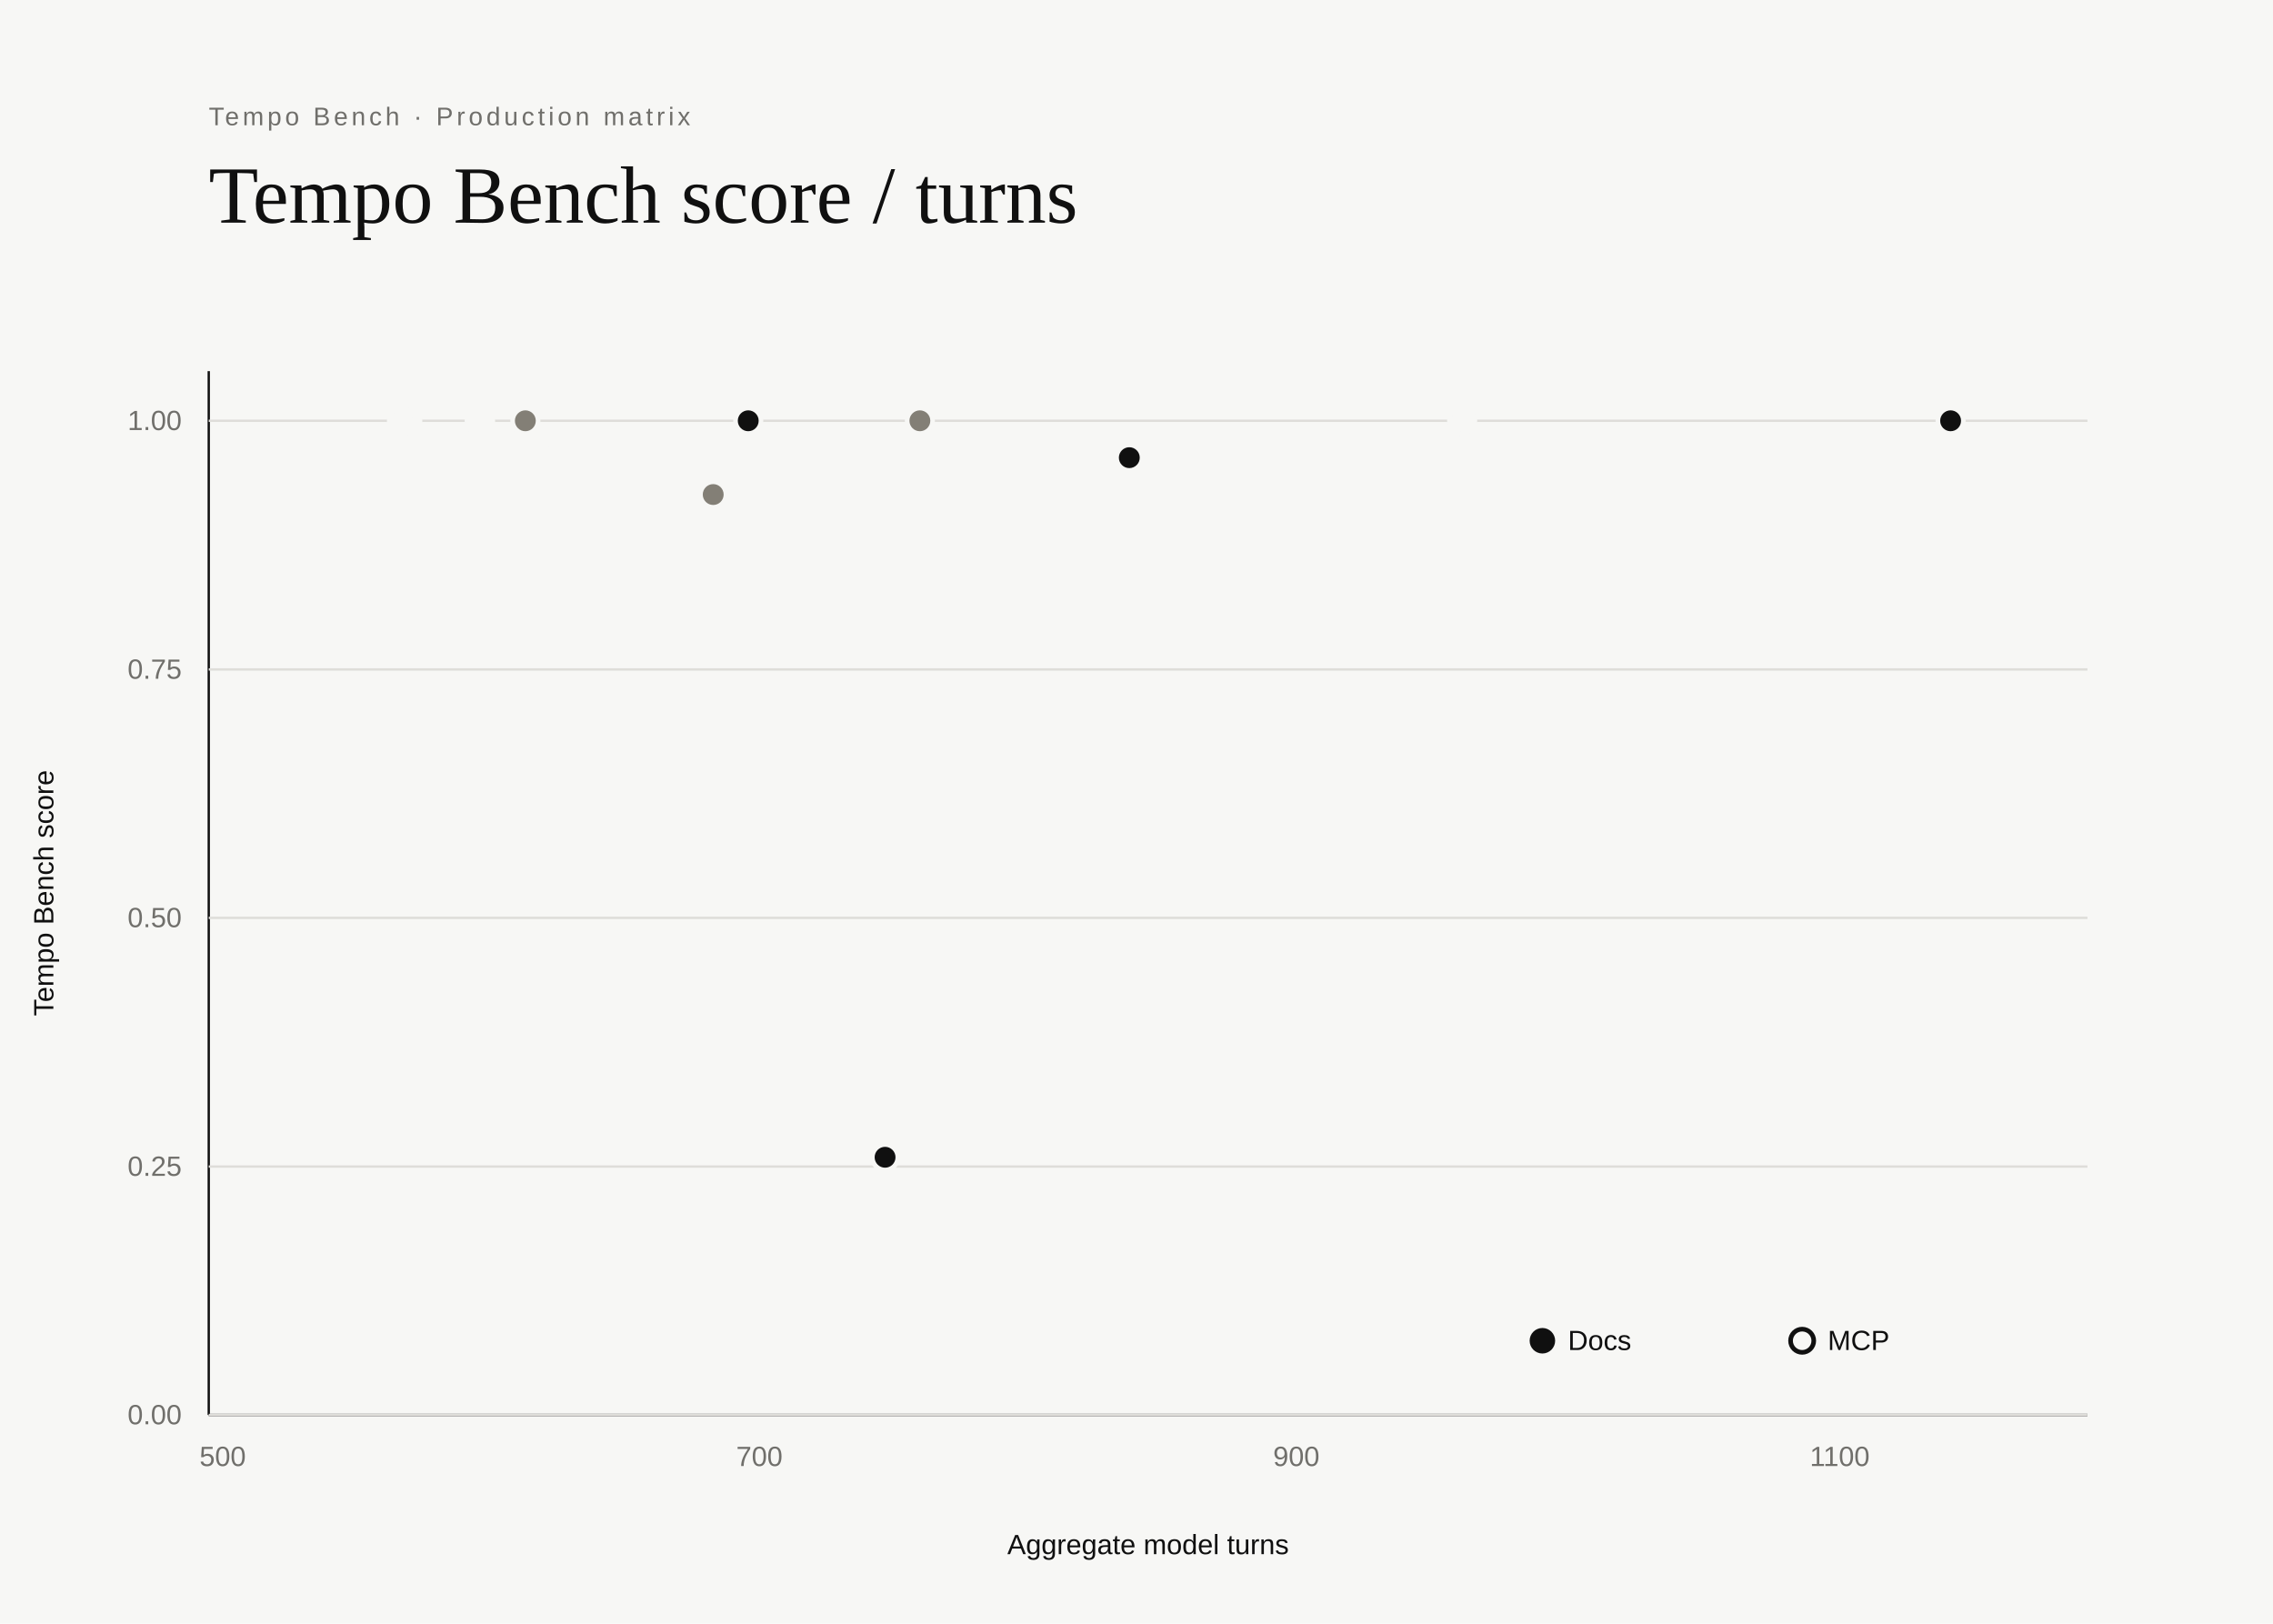
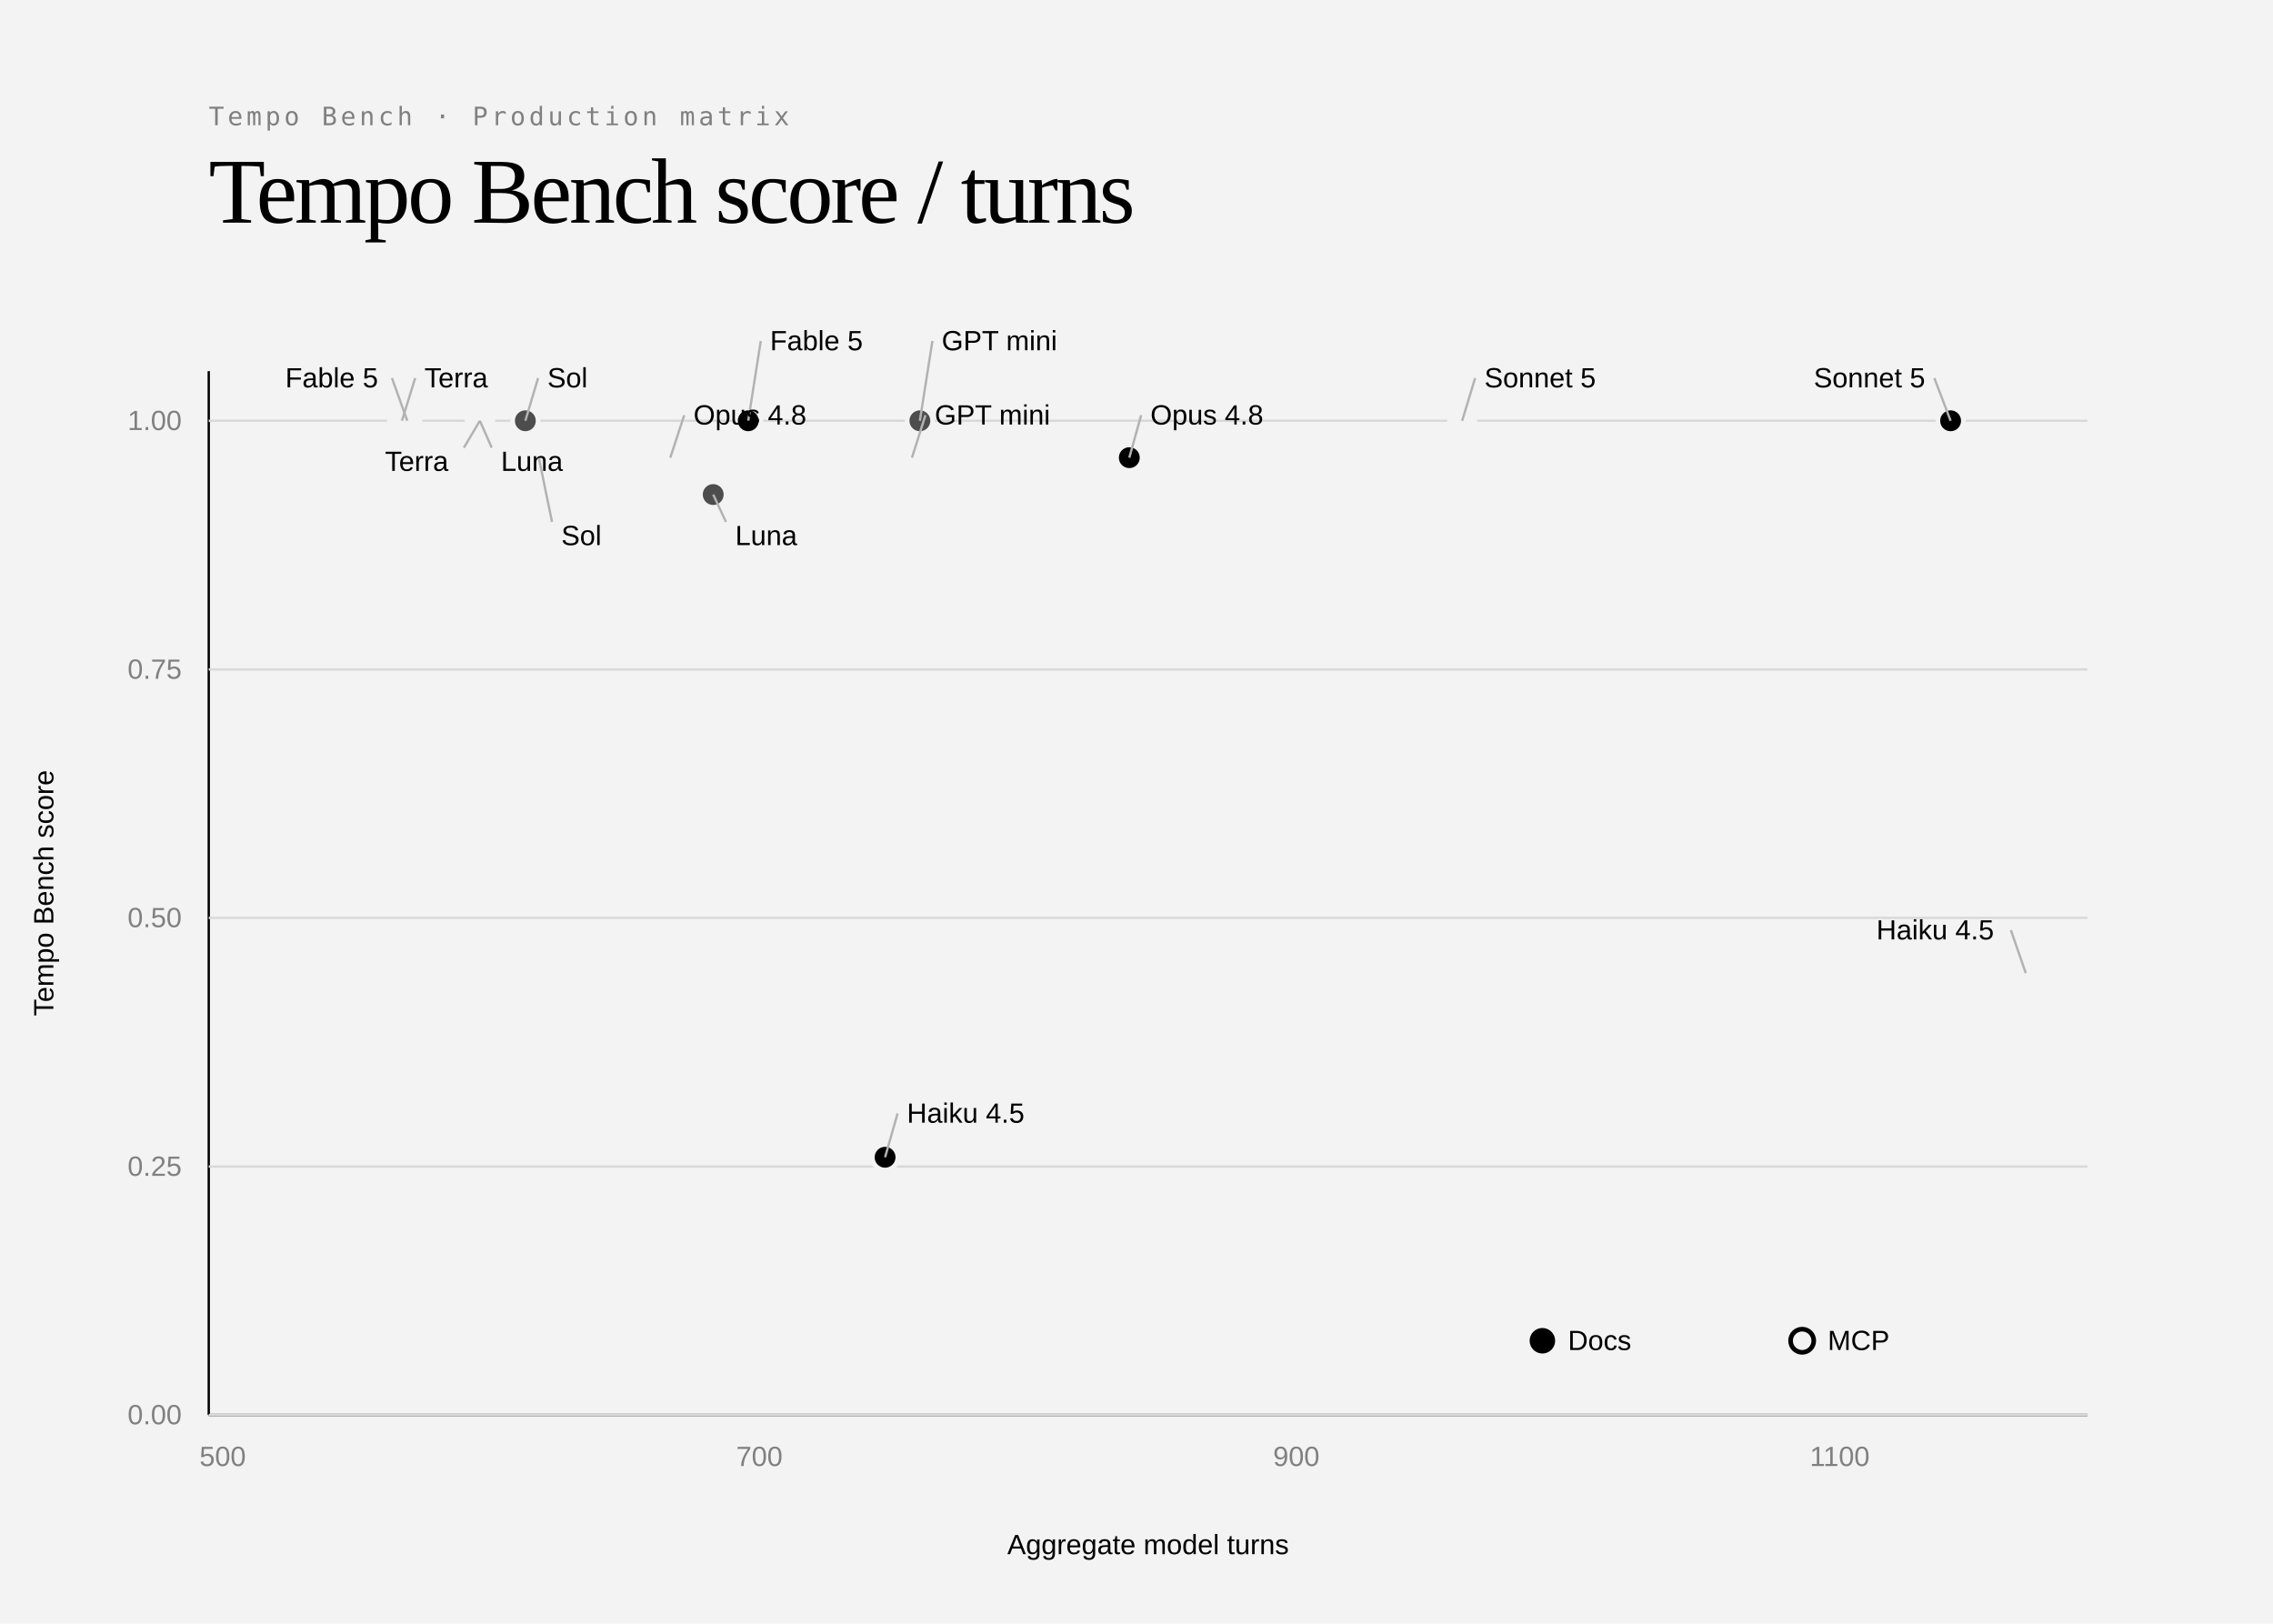
<svg xmlns="http://www.w3.org/2000/svg" width="980" height="700" viewBox="0 0 980 700" role="img" aria-labelledby="title desc">
  <style>
-     .page { fill: #f7f7f5; } .ink { fill: #101010; } .muted { fill: #706f6b; }
-     .eyebrow { font: 500 11px Arial, sans-serif; letter-spacing: 1.5px; text-transform: uppercase; }
-     .title { font: 400 35px Georgia, 'Times New Roman', serif; }
-     .subtitle, .axis-label, .tick, .key { font: 400 12px Arial, sans-serif; }
-     .point-label { font: 500 11px Arial, sans-serif; }
-     .axis { stroke: #101010; stroke-width: 1; } .grid { stroke: #deddd9; stroke-width: 1; }
-     .leader { stroke: #aaa8a2; stroke-width: 1; } .claude { stroke: #101010; fill: #101010; }
-     .gpt { stroke: #837f76; fill: #837f76; } .docs { fill: none; stroke-width: 2.25; }
+     .page { fill: #f3f3f3; } .ink { fill: #000; } .muted { fill: #808080; }
+     .eyebrow { font: 500 11px 'IBM Plex Mono', monospace; letter-spacing: 1.5px; text-transform: uppercase; }
+     .title { font: 300 40px 'HB Set', 'Times New Roman', Georgia, serif; letter-spacing: -1.2px; }
+     .subtitle, .axis-label, .tick, .key { font: 400 12px 'Pilat', Arial, Helvetica, sans-serif; }
+     .point-label { font: 400 12px 'Pilat', Arial, Helvetica, sans-serif; }
+     .axis { stroke: #000; stroke-width: 1; } .grid { stroke: #d9d9d9; stroke-width: 1; }
+     .leader { stroke: #b2b2b2; stroke-width: 1; } .claude { stroke: #000; fill: #000; }
+     .gpt { stroke: #4d4d4d; fill: #4d4d4d; } .docs { fill: none; stroke-width: 2.25; }
    .mcp { fill: none; stroke-width: 2.25; stroke-dasharray: 1 6; stroke-linecap: round; }
-     .point { stroke: #f7f7f5; stroke-width: 2; }
+     .point { stroke: #f3f3f3; stroke-width: 2; }
  </style>
  <rect class="page" width="980" height="700" />
  <text x="90" y="54" class="eyebrow muted">Tempo Bench · Production matrix</text>
  <text x="90" y="96" class="title ink">Tempo Bench score / turns</text>
  <line x1="90" y1="610" x2="900" y2="610" class="axis" />
  <line x1="90" y1="160" x2="90" y2="610" class="axis" />
  <g class="grid">
    <line x1="90" y1="610" x2="900" y2="610" />
    <line x1="90" y1="502.9" x2="900" y2="502.9" />
    <line x1="90" y1="395.7" x2="900" y2="395.7" />
    <line x1="90" y1="288.6" x2="900" y2="288.6" />
    <line x1="90" y1="181.4" x2="900" y2="181.4" />
  </g>
  <g class="tick muted">
    <text x="55" y="614">0.00</text>
    <text x="55" y="506.9">0.25</text>
    <text x="55" y="399.7">0.50</text>
    <text x="55" y="292.6">0.75</text>
    <text x="55" y="185.4">1.00</text>
    <text x="86" y="632">500</text>
    <text x="317.4" y="632">700</text>
    <text x="548.9" y="632">900</text>
    <text x="780.3" y="632">1100</text>
  </g>
  <text x="495" y="670" text-anchor="middle" class="axis-label ink">Aggregate model turns</text>
  <text transform="translate(23 385) rotate(-90)" text-anchor="middle" class="axis-label ink">Tempo Bench score</text>
-   <circle class="point dot dot-access-docs" cx="322.6" cy="181.4" r="5.5" fill="#101010" stroke="#f7f7f5" />
-   <circle class="point dot dot-access-docs" cx="381.6" cy="498.9" r="5.5" fill="#101010" stroke="#f7f7f5" />
-   <circle class="point dot dot-access-docs" cx="486.9" cy="197.3" r="5.5" fill="#101010" stroke="#f7f7f5" />
-   <circle class="point dot dot-access-docs" cx="841" cy="181.4" r="5.5" fill="#101010" stroke="#f7f7f5" />
-   <circle class="point dot dot-access-docs" cx="396.6" cy="181.4" r="5.5" fill="#837f76" stroke="#f7f7f5" />
-   <circle class="point dot dot-access-docs" cx="307.5" cy="213.2" r="5.5" fill="#837f76" stroke="#f7f7f5" />
-   <circle class="point dot dot-access-docs" cx="226.5" cy="181.4" r="5.5" fill="#837f76" stroke="#f7f7f5" />
-   <circle class="point dot dot-access-docs" cx="206.9" cy="181.4" r="5.5" fill="#837f76" stroke="#f7f7f5" />
-   <circle class="point dot dot-access-mcp" cx="175.6" cy="181.4" r="5.5" fill="#f7f7f5" stroke="#101010" />
-   <circle class="point dot dot-access-mcp" cx="873.4" cy="419.5" r="5.5" fill="#f7f7f5" stroke="#101010" />
-   <circle class="point dot dot-access-mcp" cx="289" cy="197.3" r="5.5" fill="#f7f7f5" stroke="#101010" />
-   <circle class="point dot dot-access-mcp" cx="630.4" cy="181.4" r="5.5" fill="#f7f7f5" stroke="#101010" />
-   <circle class="point dot dot-access-mcp" cx="393.2" cy="197.3" r="5.5" fill="#f7f7f5" stroke="#837f76" />
-   <circle class="point dot dot-access-mcp" cx="206.9" cy="181.4" r="5.5" fill="#f7f7f5" stroke="#837f76" />
-   <circle class="point dot dot-access-mcp" cx="232.3" cy="197.3" r="5.5" fill="#f7f7f5" stroke="#837f76" />
-   <circle class="point dot dot-access-mcp" cx="173.3" cy="181.4" r="5.5" fill="#f7f7f5" stroke="#837f76" />
+   <circle class="point dot dot-access-docs" cx="322.6" cy="181.4" r="5.5" fill="#000" stroke="#f3f3f3" />
+   <circle class="point dot dot-access-docs" cx="381.6" cy="498.9" r="5.5" fill="#000" stroke="#f3f3f3" />
+   <circle class="point dot dot-access-docs" cx="486.9" cy="197.3" r="5.5" fill="#000" stroke="#f3f3f3" />
+   <circle class="point dot dot-access-docs" cx="841" cy="181.4" r="5.5" fill="#000" stroke="#f3f3f3" />
+   <circle class="point dot dot-access-docs" cx="396.6" cy="181.4" r="5.5" fill="#4d4d4d" stroke="#f3f3f3" />
+   <circle class="point dot dot-access-docs" cx="307.5" cy="213.2" r="5.5" fill="#4d4d4d" stroke="#f3f3f3" />
+   <circle class="point dot dot-access-docs" cx="226.5" cy="181.4" r="5.5" fill="#4d4d4d" stroke="#f3f3f3" />
+   <circle class="point dot dot-access-docs" cx="206.9" cy="181.4" r="5.5" fill="#4d4d4d" stroke="#f3f3f3" />
+   <circle class="point dot dot-access-mcp" cx="175.6" cy="181.4" r="5.5" fill="#f3f3f3" stroke="#000" />
+   <circle class="point dot dot-access-mcp" cx="873.4" cy="419.5" r="5.5" fill="#f3f3f3" stroke="#000" />
+   <circle class="point dot dot-access-mcp" cx="289" cy="197.3" r="5.5" fill="#f3f3f3" stroke="#000" />
+   <circle class="point dot dot-access-mcp" cx="630.4" cy="181.4" r="5.5" fill="#f3f3f3" stroke="#000" />
+   <circle class="point dot dot-access-mcp" cx="393.2" cy="197.3" r="5.5" fill="#f3f3f3" stroke="#4d4d4d" />
+   <circle class="point dot dot-access-mcp" cx="206.9" cy="181.4" r="5.5" fill="#f3f3f3" stroke="#4d4d4d" />
+   <circle class="point dot dot-access-mcp" cx="232.3" cy="197.3" r="5.5" fill="#f3f3f3" stroke="#4d4d4d" />
+   <circle class="point dot dot-access-mcp" cx="173.3" cy="181.4" r="5.5" fill="#f3f3f3" stroke="#4d4d4d" />
+   <g class="leader">
+     <line x1="173.3" y1="181.4" x2="179" y2="163" />
+     <line x1="175.6" y1="181.4" x2="169" y2="163" />
+     <line x1="206.9" y1="181.4" x2="212" y2="193" />
+     <line x1="206.9" y1="181.4" x2="200" y2="193" />
+     <line x1="226.5" y1="181.4" x2="232" y2="163" />
+     <line x1="232.3" y1="197.3" x2="238" y2="225" />
+     <line x1="289" y1="197.3" x2="295" y2="179" />
+     <line x1="307.5" y1="213.2" x2="313" y2="225" />
+     <line x1="322.6" y1="181.4" x2="328" y2="147" />
+     <line x1="381.6" y1="498.9" x2="387" y2="480" />
+     <line x1="393.2" y1="197.3" x2="399" y2="179" />
+     <line x1="396.6" y1="181.4" x2="402" y2="147" />
+     <line x1="486.9" y1="197.3" x2="492" y2="179" />
+     <line x1="630.4" y1="181.4" x2="636" y2="163" />
+     <line x1="841" y1="181.4" x2="834" y2="163" />
+     <line x1="873.4" y1="419.5" x2="867" y2="401" />
+   </g>
+   <g class="point-label ink">
+     <text x="183" y="167">Terra</text>
+     <text x="123" y="167">Fable 5</text>
+     <text x="216" y="203">Luna</text>
+     <text x="166" y="203">Terra</text>
+     <text x="236" y="167">Sol</text>
+     <text x="242" y="235">Sol</text>
+     <text x="299" y="183">Opus 4.8</text>
+     <text x="317" y="235">Luna</text>
+     <text x="332" y="151">Fable 5</text>
+     <text x="391" y="484">Haiku 4.5</text>
+     <text x="403" y="183">GPT mini</text>
+     <text x="406" y="151">GPT mini</text>
+     <text x="496" y="183">Opus 4.8</text>
+     <text x="640" y="167">Sonnet 5</text>
+     <text x="782" y="167">Sonnet 5</text>
+     <text x="809" y="405">Haiku 4.5</text>
+   </g>
  <g class="key">
-     <circle cx="665" cy="578" r="5" fill="#101010" stroke="#101010" />
+     <circle cx="665" cy="578" r="5" fill="#000" stroke="#000" />
    <text x="676" y="582" class="ink">Docs</text>
-     <circle cx="777" cy="578" r="5" fill="#f7f7f5" stroke="#101010" stroke-width="2" />
+     <circle cx="777" cy="578" r="5" fill="#f3f3f3" stroke="#000" stroke-width="2" />
    <text x="788" y="582" class="ink">MCP</text>
  </g>
</svg>
